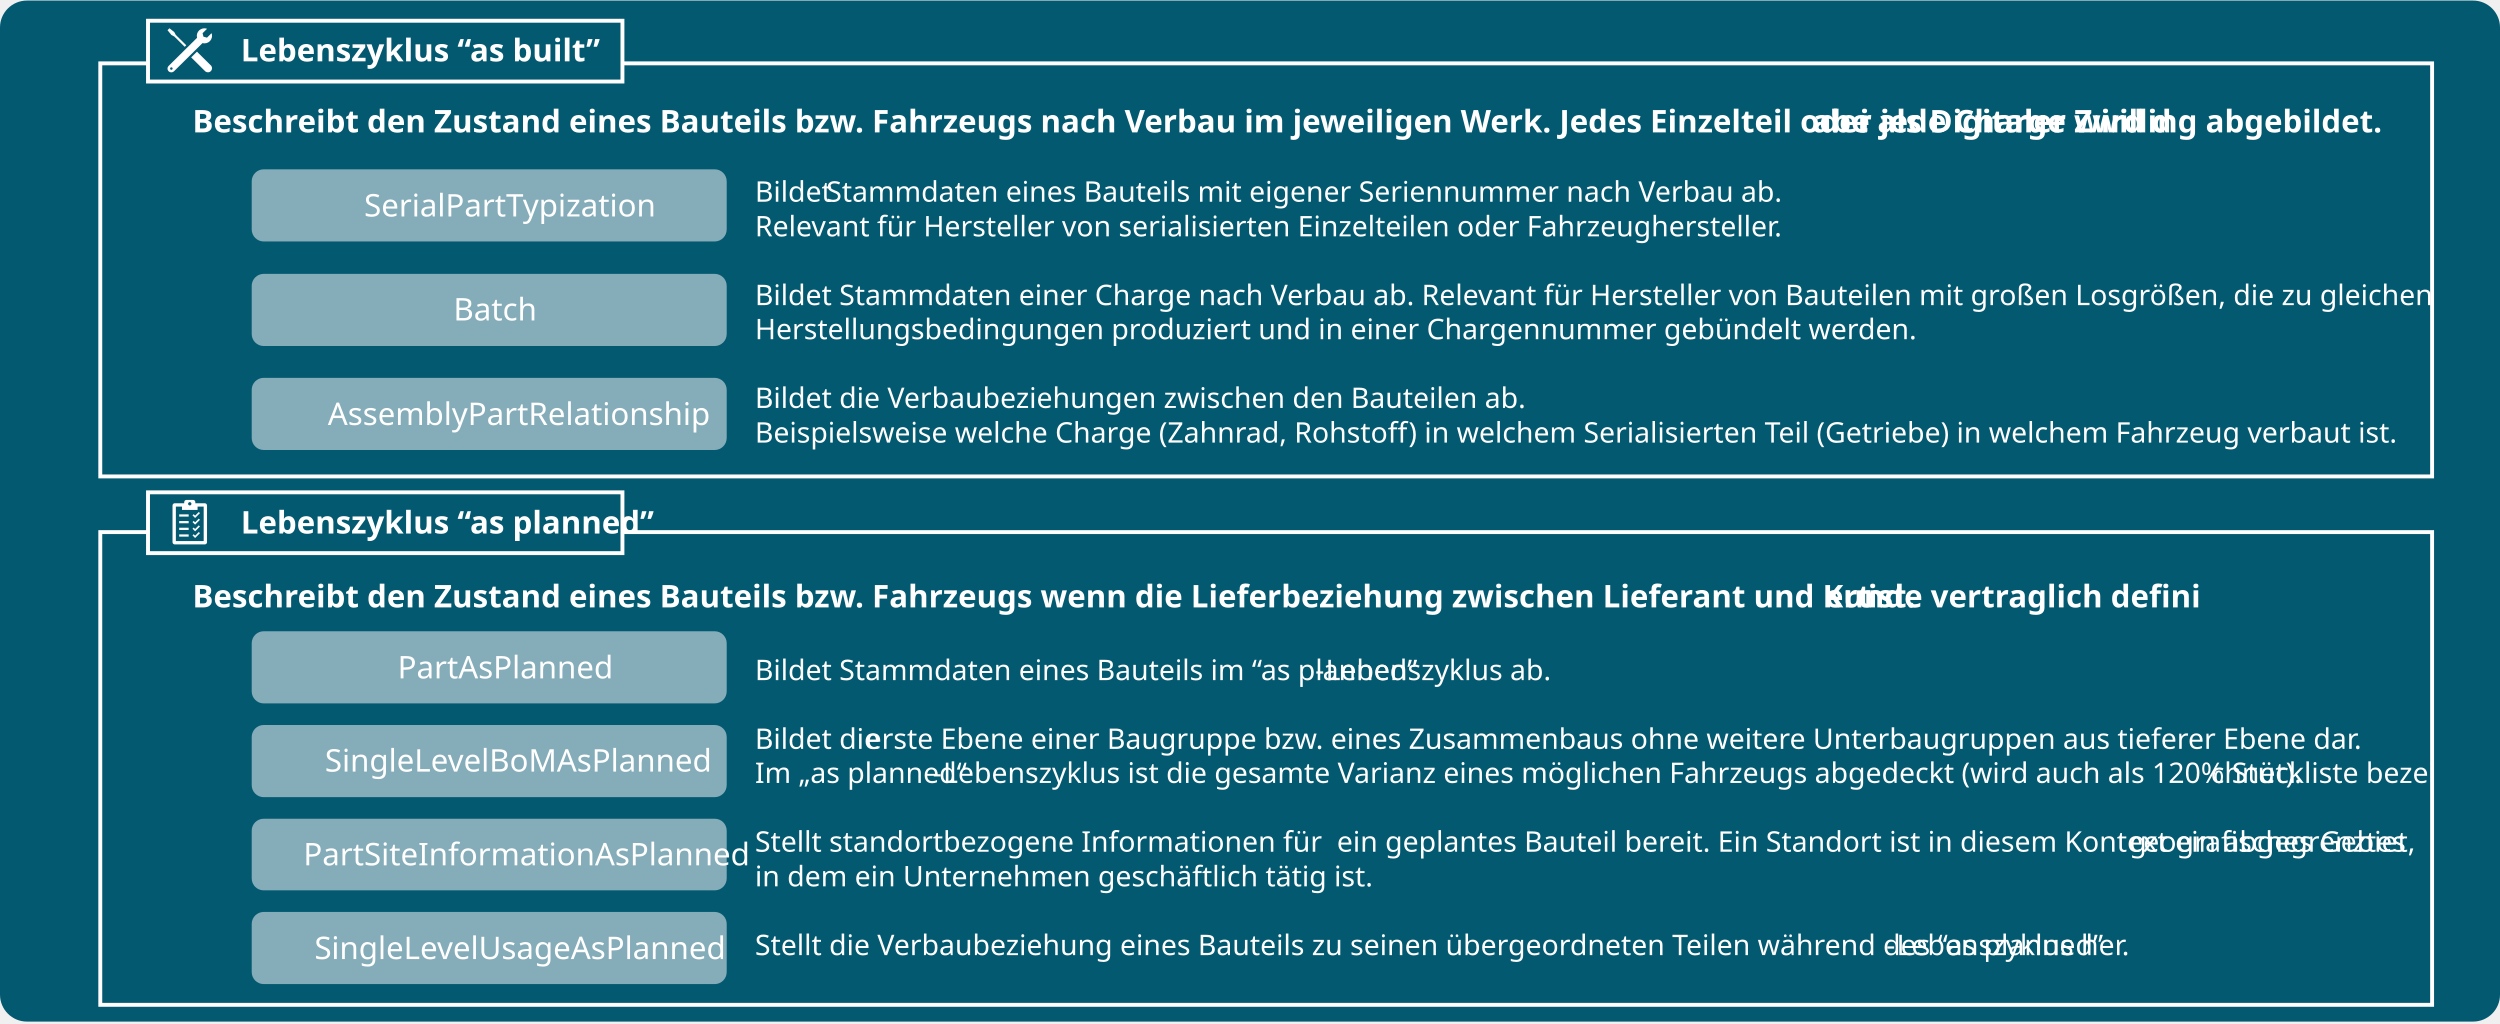
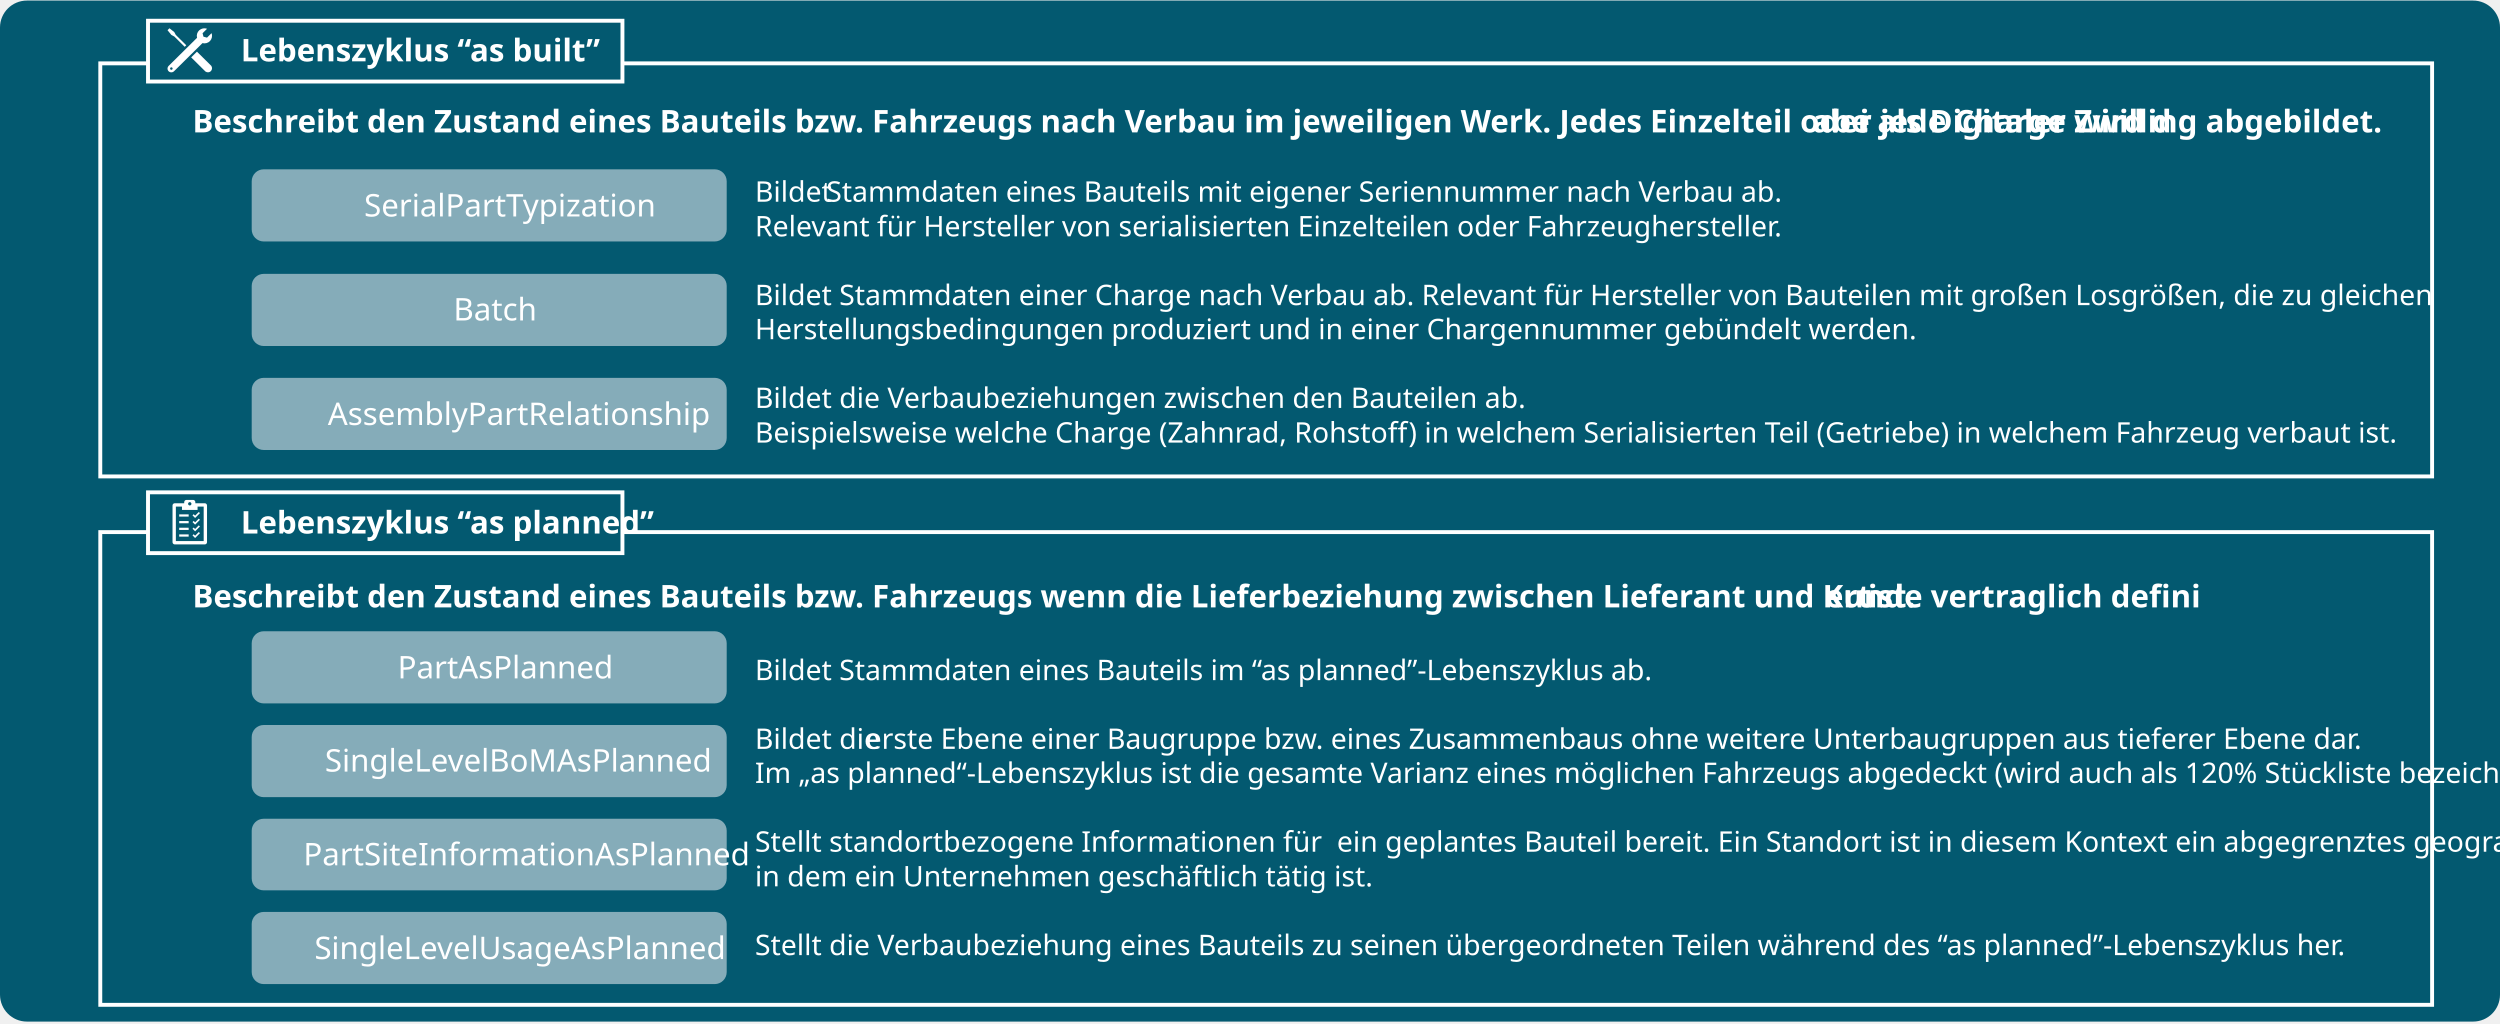
<svg xmlns="http://www.w3.org/2000/svg" width="4400" height="1801" xml:space="preserve" overflow="hidden">
  <g clip-path="url(#clip0)" transform="matrix(1 0 0 1 0 -412)">
    <path d="M0 460.407C-8.75279e-15 434.225 21.225 413 47.407 413L4352.59 413C4378.78 413 4400 434.225 4400 460.407L4400 2162.59C4400 2188.78 4378.78 2210 4352.59 2210L47.407 2210C21.225 2210 0 2188.78 0 2162.59Z" fill="#035970" fill-rule="evenodd" fill-opacity="1" />
    <text fill="#FFFFFF" fill-opacity="1" font-family="BMWGroupTN Condensed,BMWGroupTN Condensed_MSFontService,sans-serif" font-style="normal" font-variant="normal" font-weight="700" font-stretch="normal" font-size="55" text-anchor="start" direction="ltr" writing-mode="lr-tb" unicode-bidi="normal" text-decoration="none" transform="matrix(1 0 0 1 338.69 645)">Beschreibt den Zustand eines Bauteils bzw. Fahrzeugs nach Verbau im jeweiligen Werk. Jedes Einzelteil oder jede Charge wird d</text>
    <text fill="#FFFFFF" fill-opacity="1" font-family="BMWGroupTN Condensed,BMWGroupTN Condensed_MSFontService,sans-serif" font-style="normal" font-variant="normal" font-weight="700" font-stretch="normal" font-size="55" text-anchor="start" direction="ltr" writing-mode="lr-tb" unicode-bidi="normal" text-decoration="none" transform="matrix(1 0 0 1 3190.1 645)">abe</text>
    <text fill="#FFFFFF" fill-opacity="1" font-family="BMWGroupTN Condensed,BMWGroupTN Condensed_MSFontService,sans-serif" font-style="normal" font-variant="normal" font-weight="700" font-stretch="normal" font-size="55" text-anchor="start" direction="ltr" writing-mode="lr-tb" unicode-bidi="normal" text-decoration="none" transform="matrix(1 0 0 1 3273.17 645)">i als Digitaler Zwilling abgebildet.</text>
    <text fill="#FFFFFF" fill-opacity="1" font-family="Symbol,Symbol_MSFontService,sans-serif" font-style="normal" font-variant="normal" font-weight="400" font-stretch="normal" font-size="37" text-anchor="start" direction="ltr" writing-mode="lr-tb" unicode-bidi="normal" text-decoration="none" transform="matrix(1 0 0 1 503.69 767)"></text>
    <text fill="#FFFFFF" fill-opacity="1" font-family="BMWGroupTN Condensed,BMWGroupTN Condensed_MSFontService,sans-serif" font-style="normal" font-variant="normal" font-weight="400" font-stretch="normal" font-size="50" text-anchor="start" direction="ltr" writing-mode="lr-tb" unicode-bidi="normal" text-decoration="none" transform="matrix(1 0 0 1 1328.69 767)">Bildet </text>
    <text fill="#FFFFFF" fill-opacity="1" font-family="BMWGroupTN Condensed,BMWGroupTN Condensed_MSFontService,sans-serif" font-style="normal" font-variant="normal" font-weight="400" font-stretch="normal" font-size="50" text-anchor="start" direction="ltr" writing-mode="lr-tb" unicode-bidi="normal" text-decoration="none" transform="matrix(1 0 0 1 1454.16 767)">Stammdaten eines Bauteils mit eigener Seriennummer nach Verbau ab. </text>
    <text fill="#FFFFFF" fill-opacity="1" font-family="BMWGroupTN Condensed,BMWGroupTN Condensed_MSFontService,sans-serif" font-style="normal" font-variant="normal" font-weight="400" font-stretch="normal" font-size="50" text-anchor="start" direction="ltr" writing-mode="lr-tb" unicode-bidi="normal" text-decoration="none" transform="matrix(1 0 0 1 1328.69 828)">Relevant für Hersteller von serialisierten Einzelteilen oder Fahrzeughersteller.</text>
    <text fill="#FFFFFF" fill-opacity="1" font-family="Symbol,Symbol_MSFontService,sans-serif" font-style="normal" font-variant="normal" font-weight="400" font-stretch="normal" font-size="50" text-anchor="start" direction="ltr" writing-mode="lr-tb" unicode-bidi="normal" text-decoration="none" transform="matrix(1 0 0 1 503.69 949)"></text>
    <text fill="#FFFFFF" fill-opacity="1" font-family="BMWGroupTN Condensed,BMWGroupTN Condensed_MSFontService,sans-serif" font-style="normal" font-variant="normal" font-weight="400" font-stretch="normal" font-size="50" text-anchor="start" direction="ltr" writing-mode="lr-tb" unicode-bidi="normal" text-decoration="none" transform="matrix(1 0 0 1 1328.69 949)">Bildet Stammdaten einer Charge nach Verbau ab. Relevant für Hersteller von Bauteilen mit großen Losgrößen, die zu gleichen </text>
    <text fill="#FFFFFF" fill-opacity="1" font-family="BMWGroupTN Condensed,BMWGroupTN Condensed_MSFontService,sans-serif" font-style="normal" font-variant="normal" font-weight="400" font-stretch="normal" font-size="50" text-anchor="start" direction="ltr" writing-mode="lr-tb" unicode-bidi="normal" text-decoration="none" transform="matrix(1 0 0 1 1328.69 1009)">Herstellungsbedingungen produziert und in einer Chargennummer gebündelt werden.</text>
    <text fill="#FFFFFF" fill-opacity="1" font-family="Symbol,Symbol_MSFontService,sans-serif" font-style="normal" font-variant="normal" font-weight="400" font-stretch="normal" font-size="50" text-anchor="start" direction="ltr" writing-mode="lr-tb" unicode-bidi="normal" text-decoration="none" transform="matrix(1 0 0 1 503.69 1130)"></text>
    <text fill="#FFFFFF" fill-opacity="1" font-family="BMWGroupTN Condensed,BMWGroupTN Condensed_MSFontService,sans-serif" font-style="normal" font-variant="normal" font-weight="400" font-stretch="normal" font-size="50" text-anchor="start" direction="ltr" writing-mode="lr-tb" unicode-bidi="normal" text-decoration="none" transform="matrix(1 0 0 1 1328.69 1130)">Bildet die Verbaubeziehungen zwischen den Bauteilen ab. </text>
    <text fill="#FFFFFF" fill-opacity="1" font-family="BMWGroupTN Condensed,BMWGroupTN Condensed_MSFontService,sans-serif" font-style="normal" font-variant="normal" font-weight="400" font-stretch="normal" font-size="50" text-anchor="start" direction="ltr" writing-mode="lr-tb" unicode-bidi="normal" text-decoration="none" transform="matrix(1 0 0 1 1328.69 1191)">Beispielsweise welche Charge (Zahnrad, Rohstoff) in welchem Serialisierten Teil (Getriebe) in welchem Fahrzeug verbaut ist. </text>
    <text fill="#FFFFFF" fill-opacity="1" font-family="BMWGroupTN Condensed,BMWGroupTN Condensed_MSFontService,sans-serif" font-style="normal" font-variant="normal" font-weight="700" font-stretch="normal" font-size="55" text-anchor="start" direction="ltr" writing-mode="lr-tb" unicode-bidi="normal" text-decoration="none" transform="matrix(1 0 0 1 338.69 1481)">Beschreibt den Zustand eines Bauteils bzw. Fahrzeugs wenn die Lieferbeziehung zwischen Lieferant und Kunde vertraglich defini</text>
    <text fill="#FFFFFF" fill-opacity="1" font-family="BMWGroupTN Condensed,BMWGroupTN Condensed_MSFontService,sans-serif" font-style="normal" font-variant="normal" font-weight="700" font-stretch="normal" font-size="55" text-anchor="start" direction="ltr" writing-mode="lr-tb" unicode-bidi="normal" text-decoration="none" transform="matrix(1 0 0 1 3211.87 1481)">ert</text>
    <text fill="#FFFFFF" fill-opacity="1" font-family="BMWGroupTN Condensed,BMWGroupTN Condensed_MSFontService,sans-serif" font-style="normal" font-variant="normal" font-weight="700" font-stretch="normal" font-size="55" text-anchor="start" direction="ltr" writing-mode="lr-tb" unicode-bidi="normal" text-decoration="none" transform="matrix(1 0 0 1 3287.49 1481)">ist.</text>
    <text fill="#FFFFFF" fill-opacity="1" font-family="Symbol,Symbol_MSFontService,sans-serif" font-style="normal" font-variant="normal" font-weight="400" font-stretch="normal" font-size="50" text-anchor="start" direction="ltr" writing-mode="lr-tb" unicode-bidi="normal" text-decoration="none" transform="matrix(1 0 0 1 503.69 1609)"></text>
-     <text fill="#FFFFFF" fill-opacity="1" font-family="BMWGroupTN Condensed,BMWGroupTN Condensed_MSFontService,sans-serif" font-style="normal" font-variant="normal" font-weight="400" font-stretch="normal" font-size="50" text-anchor="start" direction="ltr" writing-mode="lr-tb" unicode-bidi="normal" text-decoration="none" transform="matrix(1 0 0 1 1328.69 1609)">Bildet Stammdaten eines Bauteils im “as planned”</text>
-     <text fill="#FFFFFF" fill-opacity="1" font-family="BMWGroupTN Condensed,BMWGroupTN Condensed_MSFontService,sans-serif" font-style="normal" font-variant="normal" font-weight="400" font-stretch="normal" font-size="50" text-anchor="start" direction="ltr" writing-mode="lr-tb" unicode-bidi="normal" text-decoration="none" transform="matrix(1 0 0 1 2314.68 1609)">-</text>
-     <text fill="#FFFFFF" fill-opacity="1" font-family="BMWGroupTN Condensed,BMWGroupTN Condensed_MSFontService,sans-serif" font-style="normal" font-variant="normal" font-weight="400" font-stretch="normal" font-size="50" text-anchor="start" direction="ltr" writing-mode="lr-tb" unicode-bidi="normal" text-decoration="none" transform="matrix(1 0 0 1 2333.01 1609)">Lebenszyklus ab.</text>
+     <text fill="#FFFFFF" fill-opacity="1" font-family="BMWGroupTN Condensed,BMWGroupTN Condensed_MSFontService,sans-serif" font-style="normal" font-variant="normal" font-weight="400" font-stretch="normal" font-size="50" text-anchor="start" direction="ltr" writing-mode="lr-tb" unicode-bidi="normal" text-decoration="none" transform="matrix(1 0 0 1 1328.69 1609)">Bildet Stammdaten eines Bauteils im “as planned”-Lebenszyklus ab.</text>
    <text fill="#FFFFFF" fill-opacity="1" font-family="Symbol,Symbol_MSFontService,sans-serif" font-style="normal" font-variant="normal" font-weight="400" font-stretch="normal" font-size="50" text-anchor="start" direction="ltr" writing-mode="lr-tb" unicode-bidi="normal" text-decoration="none" transform="matrix(1 0 0 1 503.69 1730)"></text>
    <text fill="#FFFFFF" fill-opacity="1" font-family="BMWGroupTN Condensed,BMWGroupTN Condensed_MSFontService,sans-serif" font-style="normal" font-variant="normal" font-weight="400" font-stretch="normal" font-size="50" text-anchor="start" direction="ltr" writing-mode="lr-tb" unicode-bidi="normal" text-decoration="none" transform="matrix(1 0 0 1 1328.69 1730)">Bildet die </text>
    <text fill="#FFFFFF" fill-opacity="1" font-family="BMWGroupTN Condensed,BMWGroupTN Condensed_MSFontService,sans-serif" font-style="normal" font-variant="normal" font-weight="400" font-stretch="normal" font-size="50" text-anchor="start" direction="ltr" writing-mode="lr-tb" unicode-bidi="normal" text-decoration="none" transform="matrix(1 0 0 1 1523.48 1730)">erste Ebene einer Baugruppe bzw. eines Zusammenbaus ohne weitere Unterbaugruppen aus tieferer Ebene dar. </text>
-     <text fill="#FFFFFF" fill-opacity="1" font-family="BMWGroupTN Condensed,BMWGroupTN Condensed_MSFontService,sans-serif" font-style="normal" font-variant="normal" font-weight="400" font-stretch="normal" font-size="50" text-anchor="start" direction="ltr" writing-mode="lr-tb" unicode-bidi="normal" text-decoration="none" transform="matrix(1 0 0 1 1328.69 1790)">Im „as planned“</text>
-     <text fill="#FFFFFF" fill-opacity="1" font-family="BMWGroupTN Condensed,BMWGroupTN Condensed_MSFontService,sans-serif" font-style="normal" font-variant="normal" font-weight="400" font-stretch="normal" font-size="50" text-anchor="start" direction="ltr" writing-mode="lr-tb" unicode-bidi="normal" text-decoration="none" transform="matrix(1 0 0 1 1641.5 1790)">-</text>
-     <text fill="#FFFFFF" fill-opacity="1" font-family="BMWGroupTN Condensed,BMWGroupTN Condensed_MSFontService,sans-serif" font-style="normal" font-variant="normal" font-weight="400" font-stretch="normal" font-size="50" text-anchor="start" direction="ltr" writing-mode="lr-tb" unicode-bidi="normal" text-decoration="none" transform="matrix(1 0 0 1 1659.84 1790)">Lebenszyklus ist die gesamte Varianz eines möglichen Fahrzeugs abgedeckt (wird auch als 120% Stückliste bezei</text>
-     <text fill="#FFFFFF" fill-opacity="1" font-family="BMWGroupTN Condensed,BMWGroupTN Condensed_MSFontService,sans-serif" font-style="normal" font-variant="normal" font-weight="400" font-stretch="normal" font-size="50" text-anchor="start" direction="ltr" writing-mode="lr-tb" unicode-bidi="normal" text-decoration="none" transform="matrix(1 0 0 1 3890.77 1790)">chnet).</text>
+     <text fill="#FFFFFF" fill-opacity="1" font-family="BMWGroupTN Condensed,BMWGroupTN Condensed_MSFontService,sans-serif" font-style="normal" font-variant="normal" font-weight="400" font-stretch="normal" font-size="50" text-anchor="start" direction="ltr" writing-mode="lr-tb" unicode-bidi="normal" text-decoration="none" transform="matrix(1 0 0 1 1328.69 1790)">Im „as planned“-Lebenszyklus ist die gesamte Varianz eines möglichen Fahrzeugs abgedeckt (wird auch als 120% Stückliste bezeichnet).</text>
    <text fill="#FFFFFF" fill-opacity="1" font-family="Symbol,Symbol_MSFontService,sans-serif" font-style="normal" font-variant="normal" font-weight="400" font-stretch="normal" font-size="50" text-anchor="start" direction="ltr" writing-mode="lr-tb" unicode-bidi="normal" text-decoration="none" transform="matrix(1 0 0 1 503.69 1911)"></text>
-     <text fill="#FFFFFF" fill-opacity="1" font-family="BMWGroupTN Condensed,BMWGroupTN Condensed_MSFontService,sans-serif" font-style="normal" font-variant="normal" font-weight="400" font-stretch="normal" font-size="50" text-anchor="start" direction="ltr" writing-mode="lr-tb" unicode-bidi="normal" text-decoration="none" transform="matrix(1 0 0 1 1328.69 1911)">Stellt standortbezogene Informationen für  ein geplantes Bauteil bereit. Ein Standort ist in diesem Kontext ein abgegrenztes </text>
-     <text fill="#FFFFFF" fill-opacity="1" font-family="BMWGroupTN Condensed,BMWGroupTN Condensed_MSFontService,sans-serif" font-style="normal" font-variant="normal" font-weight="400" font-stretch="normal" font-size="50" text-anchor="start" direction="ltr" writing-mode="lr-tb" unicode-bidi="normal" text-decoration="none" transform="matrix(1 0 0 1 3747.54 1911)">g</text>
-     <text fill="#FFFFFF" fill-opacity="1" font-family="BMWGroupTN Condensed,BMWGroupTN Condensed_MSFontService,sans-serif" font-style="normal" font-variant="normal" font-weight="400" font-stretch="normal" font-size="50" text-anchor="start" direction="ltr" writing-mode="lr-tb" unicode-bidi="normal" text-decoration="none" transform="matrix(1 0 0 1 3772.18 1911)">eografisches Gebiet, </text>
+     <text fill="#FFFFFF" fill-opacity="1" font-family="BMWGroupTN Condensed,BMWGroupTN Condensed_MSFontService,sans-serif" font-style="normal" font-variant="normal" font-weight="400" font-stretch="normal" font-size="50" text-anchor="start" direction="ltr" writing-mode="lr-tb" unicode-bidi="normal" text-decoration="none" transform="matrix(1 0 0 1 1328.69 1911)">Stellt standortbezogene Informationen für  ein geplantes Bauteil bereit. Ein Standort ist in diesem Kontext ein abgegrenztes geografisches Gebiet, </text>
    <text fill="#FFFFFF" fill-opacity="1" font-family="BMWGroupTN Condensed,BMWGroupTN Condensed_MSFontService,sans-serif" font-style="normal" font-variant="normal" font-weight="400" font-stretch="normal" font-size="50" text-anchor="start" direction="ltr" writing-mode="lr-tb" unicode-bidi="normal" text-decoration="none" transform="matrix(1 0 0 1 1328.69 1972)">in dem ein Unternehmen geschäftlich tätig ist.</text>
    <text fill="#FFFFFF" fill-opacity="1" font-family="Symbol,Symbol_MSFontService,sans-serif" font-style="normal" font-variant="normal" font-weight="400" font-stretch="normal" font-size="50" text-anchor="start" direction="ltr" writing-mode="lr-tb" unicode-bidi="normal" text-decoration="none" transform="matrix(1 0 0 1 503.69 2093)"></text>
-     <text fill="#FFFFFF" fill-opacity="1" font-family="BMWGroupTN Condensed,BMWGroupTN Condensed_MSFontService,sans-serif" font-style="normal" font-variant="normal" font-weight="400" font-stretch="normal" font-size="50" text-anchor="start" direction="ltr" writing-mode="lr-tb" unicode-bidi="normal" text-decoration="none" transform="matrix(1 0 0 1 1328.69 2093)">Stellt die Verbaubeziehung eines Bauteils zu seinen übergeordneten Teilen während des “as planned”</text>
-     <text fill="#FFFFFF" fill-opacity="1" font-family="BMWGroupTN Condensed,BMWGroupTN Condensed_MSFontService,sans-serif" font-style="normal" font-variant="normal" font-weight="400" font-stretch="normal" font-size="50" text-anchor="start" direction="ltr" writing-mode="lr-tb" unicode-bidi="normal" text-decoration="none" transform="matrix(1 0 0 1 3319.57 2093)">-</text>
-     <text fill="#FFFFFF" fill-opacity="1" font-family="BMWGroupTN Condensed,BMWGroupTN Condensed_MSFontService,sans-serif" font-style="normal" font-variant="normal" font-weight="400" font-stretch="normal" font-size="50" text-anchor="start" direction="ltr" writing-mode="lr-tb" unicode-bidi="normal" text-decoration="none" transform="matrix(1 0 0 1 3337.91 2093)">Lebenszyklus her.</text>
+     <text fill="#FFFFFF" fill-opacity="1" font-family="BMWGroupTN Condensed,BMWGroupTN Condensed_MSFontService,sans-serif" font-style="normal" font-variant="normal" font-weight="400" font-stretch="normal" font-size="50" text-anchor="start" direction="ltr" writing-mode="lr-tb" unicode-bidi="normal" text-decoration="none" transform="matrix(1 0 0 1 1328.69 2093)">Stellt die Verbaubeziehung eines Bauteils zu seinen übergeordneten Teilen während des “as planned”-Lebenszyklus her.</text>
    <path d="M443 731.167C443 719.477 452.477 710 464.167 710L1257.83 710C1269.52 710 1279 719.477 1279 731.167L1279 815.833C1279 827.523 1269.52 837 1257.83 837L464.167 837C452.477 837 443 827.523 443 815.833Z" fill="#85ACB9" fill-rule="evenodd" fill-opacity="1" />
    <text fill="#FFFFFF" fill-opacity="1" font-family="BMWGroupTN Condensed,BMWGroupTN Condensed_MSFontService,sans-serif" font-style="normal" font-variant="normal" font-weight="400" font-stretch="normal" font-size="55" text-anchor="start" direction="ltr" writing-mode="lr-tb" unicode-bidi="normal" text-decoration="none" transform="matrix(1 0 0 1 640.804 793)">SerialPartTypization</text>
    <path d="M443 915.167C443 903.477 452.477 894 464.167 894L1257.83 894C1269.52 894 1279 903.477 1279 915.167L1279 999.834C1279 1011.52 1269.52 1021 1257.83 1021L464.167 1021C452.477 1021 443 1011.52 443 999.834Z" fill="#85ACB9" fill-rule="evenodd" fill-opacity="1" />
    <text fill="#FFFFFF" fill-opacity="1" font-family="BMWGroupTN Condensed,BMWGroupTN Condensed_MSFontService,sans-serif" font-style="normal" font-variant="normal" font-weight="400" font-stretch="normal" font-size="55" text-anchor="start" direction="ltr" writing-mode="lr-tb" unicode-bidi="normal" text-decoration="none" transform="matrix(1 0 0 1 798.07 976)">Batch</text>
    <path d="M443 1098.17C443 1086.48 452.477 1077 464.167 1077L1257.83 1077C1269.52 1077 1279 1086.48 1279 1098.17L1279 1182.83C1279 1194.52 1269.52 1204 1257.83 1204L464.167 1204C452.477 1204 443 1194.52 443 1182.83Z" fill="#85ACB9" fill-rule="evenodd" fill-opacity="1" />
    <text fill="#FFFFFF" fill-opacity="1" font-family="BMWGroupTN Condensed,BMWGroupTN Condensed_MSFontService,sans-serif" font-style="normal" font-variant="normal" font-weight="400" font-stretch="normal" font-size="55" text-anchor="start" direction="ltr" writing-mode="lr-tb" unicode-bidi="normal" text-decoration="none" transform="matrix(1 0 0 1 576.924 1160)">AssemblyPartRelationship</text>
    <path d="M443 1544.17C443 1532.48 452.477 1523 464.167 1523L1257.83 1523C1269.52 1523 1279 1532.48 1279 1544.17L1279 1628.83C1279 1640.52 1269.52 1650 1257.83 1650L464.167 1650C452.477 1650 443 1640.52 443 1628.83Z" fill="#85ACB9" fill-rule="evenodd" fill-opacity="1" />
    <text fill="#FFFFFF" fill-opacity="1" font-family="BMWGroupTN Condensed,BMWGroupTN Condensed_MSFontService,sans-serif" font-style="normal" font-variant="normal" font-weight="400" font-stretch="normal" font-size="55" text-anchor="start" direction="ltr" writing-mode="lr-tb" unicode-bidi="normal" text-decoration="none" transform="matrix(1 0 0 1 699.815 1606)">PartAsPlanned</text>
    <path d="M443 1709.17C443 1697.48 452.477 1688 464.167 1688L1257.83 1688C1269.52 1688 1279 1697.48 1279 1709.17L1279 1793.83C1279 1805.52 1269.52 1815 1257.83 1815L464.167 1815C452.477 1815 443 1805.52 443 1793.83Z" fill="#85ACB9" fill-rule="evenodd" fill-opacity="1" />
    <text fill="#FFFFFF" fill-opacity="1" font-family="BMWGroupTN Condensed,BMWGroupTN Condensed_MSFontService,sans-serif" font-style="normal" font-variant="normal" font-weight="400" font-stretch="normal" font-size="55" text-anchor="start" direction="ltr" writing-mode="lr-tb" unicode-bidi="normal" text-decoration="none" transform="matrix(1 0 0 1 571.768 1770)">SingleLevelBoMAsPlanned</text>
    <path d="M443 1874C443 1862.4 452.402 1853 464.001 1853L1258 1853C1269.6 1853 1279 1862.4 1279 1874L1279 1958C1279 1969.6 1269.6 1979 1258 1979L464.001 1979C452.402 1979 443 1969.6 443 1958Z" fill="#85ACB9" fill-rule="evenodd" fill-opacity="1" />
    <text fill="#FFFFFF" fill-opacity="1" font-family="BMWGroupTN Condensed,BMWGroupTN Condensed_MSFontService,sans-serif" font-style="normal" font-variant="normal" font-weight="400" font-stretch="normal" font-size="55" text-anchor="start" direction="ltr" writing-mode="lr-tb" unicode-bidi="normal" text-decoration="none" transform="matrix(1 0 0 1 533.955 1935)">PartSiteInformationAsPlanned</text>
    <path d="M443 2038.17C443 2026.48 452.477 2017 464.167 2017L1257.83 2017C1269.52 2017 1279 2026.48 1279 2038.17L1279 2122.83C1279 2134.52 1269.52 2144 1257.83 2144L464.167 2144C452.477 2144 443 2134.52 443 2122.83Z" fill="#85ACB9" fill-rule="evenodd" fill-opacity="1" />
    <text fill="#FFFFFF" fill-opacity="1" font-family="BMWGroupTN Condensed,BMWGroupTN Condensed_MSFontService,sans-serif" font-style="normal" font-variant="normal" font-weight="400" font-stretch="normal" font-size="55" text-anchor="start" direction="ltr" writing-mode="lr-tb" unicode-bidi="normal" text-decoration="none" transform="matrix(1 0 0 1 553.435 2100)">S</text>
    <text fill="#FFFFFF" fill-opacity="1" font-family="BMWGroupTN Condensed,BMWGroupTN Condensed_MSFontService,sans-serif" font-style="normal" font-variant="normal" font-weight="400" font-stretch="normal" font-size="55" text-anchor="start" direction="ltr" writing-mode="lr-tb" unicode-bidi="normal" text-decoration="none" transform="matrix(1 0 0 1 583.226 2100)">ingleLevelUsageAsPlanned</text>
    <rect x="176.5" y="523.5" width="4104" height="727" stroke="#FFFFFF" stroke-width="6.875" stroke-linecap="butt" stroke-linejoin="miter" stroke-miterlimit="8" stroke-opacity="1" fill="none" />
    <rect x="260.5" y="448.5" width="835" height="107" stroke="#FFFFFF" stroke-width="6.875" stroke-linecap="butt" stroke-linejoin="miter" stroke-miterlimit="8" stroke-opacity="1" fill="#035970" fill-opacity="1" />
    <text fill="#FFFFFF" fill-opacity="1" font-family="BMWGroupTN Condensed,BMWGroupTN Condensed_MSFontService,sans-serif" font-style="normal" font-variant="normal" font-weight="700" font-stretch="normal" font-size="55" text-anchor="start" direction="ltr" writing-mode="lr-tb" unicode-bidi="normal" text-decoration="none" transform="matrix(1 0 0 1 423.81 520)">Lebenszyklus “as built”</text>
    <g clip-path="url(#clip1)">
      <g clip-path="url(#clip2)">
        <g clip-path="url(#clip3)">
          <path d="M15.984 80.212C15.306 80.891 14.434 81.084 13.562 80.697 12.691 80.309 12.206 79.534 12.206 78.662 12.206 77.79 12.787 76.919 13.562 76.628 14.434 76.24 15.306 76.434 15.984 77.112 16.856 77.887 16.856 79.341 15.984 80.212ZM84.378 16.372 76.531 24.219 70.331 22.572 68.781 16.469 76.628 8.622C71.978 6.878 66.747 7.944 63.066 11.238 59.384 14.628 57.931 19.666 59.191 24.509L9.784 73.915C8.041 75.562 7.362 78.081 7.944 80.406 8.525 82.731 10.366 84.572 12.691 85.153 15.016 85.734 17.438 85.056 19.181 83.312L68.587 33.906C73.431 35.166 78.469 33.712 81.859 30.031 85.153 26.35 86.219 21.022 84.378 16.372Z" fill="#FFFFFF" fill-rule="nonzero" fill-opacity="1" transform="matrix(1.01075 0 0 1 287 454)" />
          <path d="M83.99 73.915 58.997 48.922 48.922 58.997 73.141 83.216 74.012 84.087 74.109 83.99C76.919 86.025 80.794 85.637 83.216 83.216 85.637 80.697 85.928 76.822 83.99 73.915Z" fill="#FFFFFF" fill-rule="nonzero" fill-opacity="1" transform="matrix(1.01075 0 0 1 287 454)" />
          <path d="M21.894 19.181 21.991 19.084 19.472 14.434 11.141 7.75 7.75 11.141 14.434 19.472 19.084 21.991 19.181 21.894 37.684 40.397 40.397 37.684Z" fill="#FFFFFF" fill-rule="nonzero" fill-opacity="1" transform="matrix(1.01075 0 0 1 287 454)" />
        </g>
      </g>
    </g>
    <rect x="176.5" y="1348.5" width="4104" height="832" stroke="#FFFFFF" stroke-width="6.875" stroke-linecap="butt" stroke-linejoin="miter" stroke-miterlimit="8" stroke-opacity="1" fill="none" />
    <rect x="260.5" y="1278.5" width="835" height="107" stroke="#FFFFFF" stroke-width="6.875" stroke-linecap="butt" stroke-linejoin="miter" stroke-miterlimit="8" stroke-opacity="1" fill="#035970" fill-opacity="1" />
    <text fill="#FFFFFF" fill-opacity="1" font-family="BMWGroupTN Condensed,BMWGroupTN Condensed_MSFontService,sans-serif" font-style="normal" font-variant="normal" font-weight="700" font-stretch="normal" font-size="55" text-anchor="start" direction="ltr" writing-mode="lr-tb" unicode-bidi="normal" text-decoration="none" transform="matrix(1 0 0 1 423.81 1351)">Lebenszyklus “as planned”</text>
    <g clip-path="url(#clip4)">
      <g clip-path="url(#clip5)">
        <g clip-path="url(#clip6)">
          <path d="M22.521 19.583 33.292 19.583 33.292 25.458 60.708 25.458 60.708 19.583 71.479 19.583 71.479 80.291 22.521 80.291 22.521 19.583ZM47.098 11.75C48.664 11.75 49.937 13.121 49.937 14.688 49.937 16.352 48.664 17.625 47 17.625 45.335 17.625 44.062 16.352 44.062 14.688 44.062 13.023 45.335 11.75 47.098 11.75ZM16.646 17.625 16.646 82.25C16.646 84.404 18.408 86.166 20.562 86.166L73.437 86.166C75.591 86.166 77.354 84.404 77.354 82.25L77.354 17.625C77.354 15.471 75.591 13.708 73.437 13.708L56.792 13.708 56.792 11.75C56.792 9.596 55.029 7.833 52.875 7.833L41.125 7.833C38.971 7.833 37.208 9.596 37.208 11.75L37.208 13.708 20.562 13.708C18.408 13.708 16.646 15.471 16.646 17.625Z" fill="#FFFFFF" fill-rule="nonzero" fill-opacity="1" transform="matrix(1 0 0 1 287 1284)" />
          <path d="M28.396 33.292 45.042 33.292 45.042 37.208 28.396 37.208Z" fill="#FFFFFF" fill-rule="nonzero" fill-opacity="1" transform="matrix(1 0 0 1 287 1284)" />
          <path d="M28.396 45.042 45.042 45.042 45.042 48.958 28.396 48.958Z" fill="#FFFFFF" fill-rule="nonzero" fill-opacity="1" transform="matrix(1 0 0 1 287 1284)" />
          <path d="M28.396 56.792 45.042 56.792 45.042 60.708 28.396 60.708Z" fill="#FFFFFF" fill-rule="nonzero" fill-opacity="1" transform="matrix(1 0 0 1 287 1284)" />
          <path d="M28.396 68.541 45.042 68.541 45.042 72.458 28.396 72.458Z" fill="#FFFFFF" fill-rule="nonzero" fill-opacity="1" transform="matrix(1 0 0 1 287 1284)" />
          <path d="M51.798 35.054 53.854 32.998 56.4 35.544 62.862 29.081 64.919 31.137 56.4 39.656Z" fill="#FFFFFF" fill-rule="nonzero" fill-opacity="1" transform="matrix(1 0 0 1 287 1284)" />
          <path d="M51.798 46.804 53.854 44.748 56.4 47.294 62.862 40.831 64.919 42.887 56.4 51.406Z" fill="#FFFFFF" fill-rule="nonzero" fill-opacity="1" transform="matrix(1 0 0 1 287 1284)" />
          <path d="M51.798 58.554 53.854 56.498 56.4 59.044 62.862 52.581 64.919 54.637 56.4 63.156Z" fill="#FFFFFF" fill-rule="nonzero" fill-opacity="1" transform="matrix(1 0 0 1 287 1284)" />
          <path d="M51.798 70.304 53.854 68.248 56.4 70.794 62.862 64.331 64.919 66.387 56.4 74.906Z" fill="#FFFFFF" fill-rule="nonzero" fill-opacity="1" transform="matrix(1 0 0 1 287 1284)" />
        </g>
      </g>
    </g>
  </g>
</svg>
